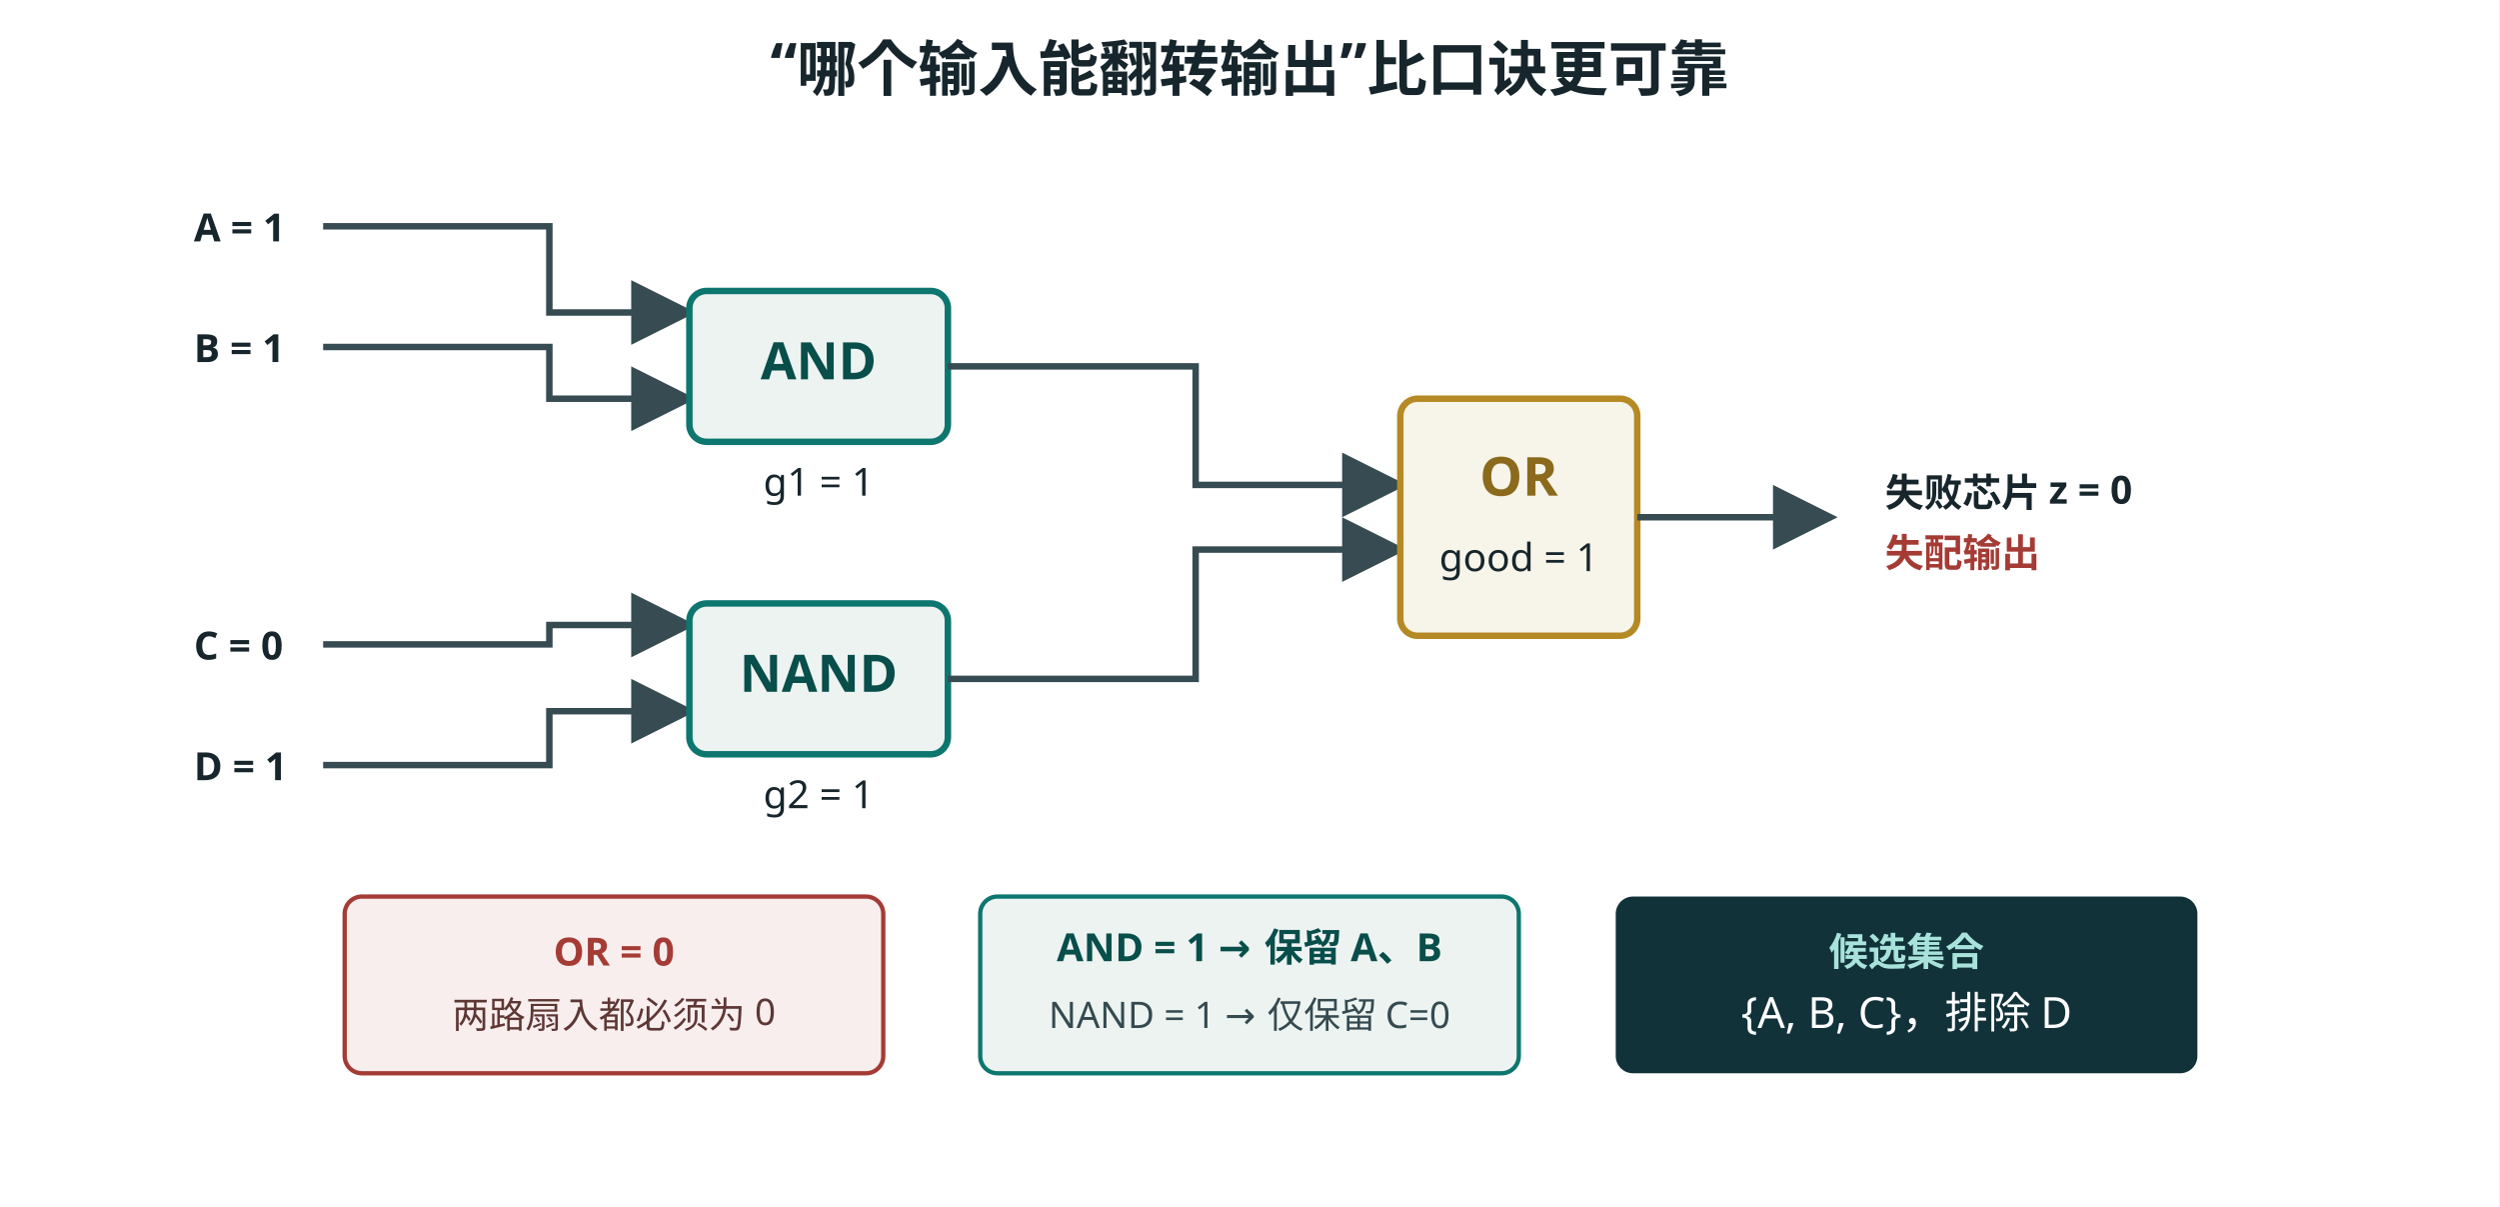
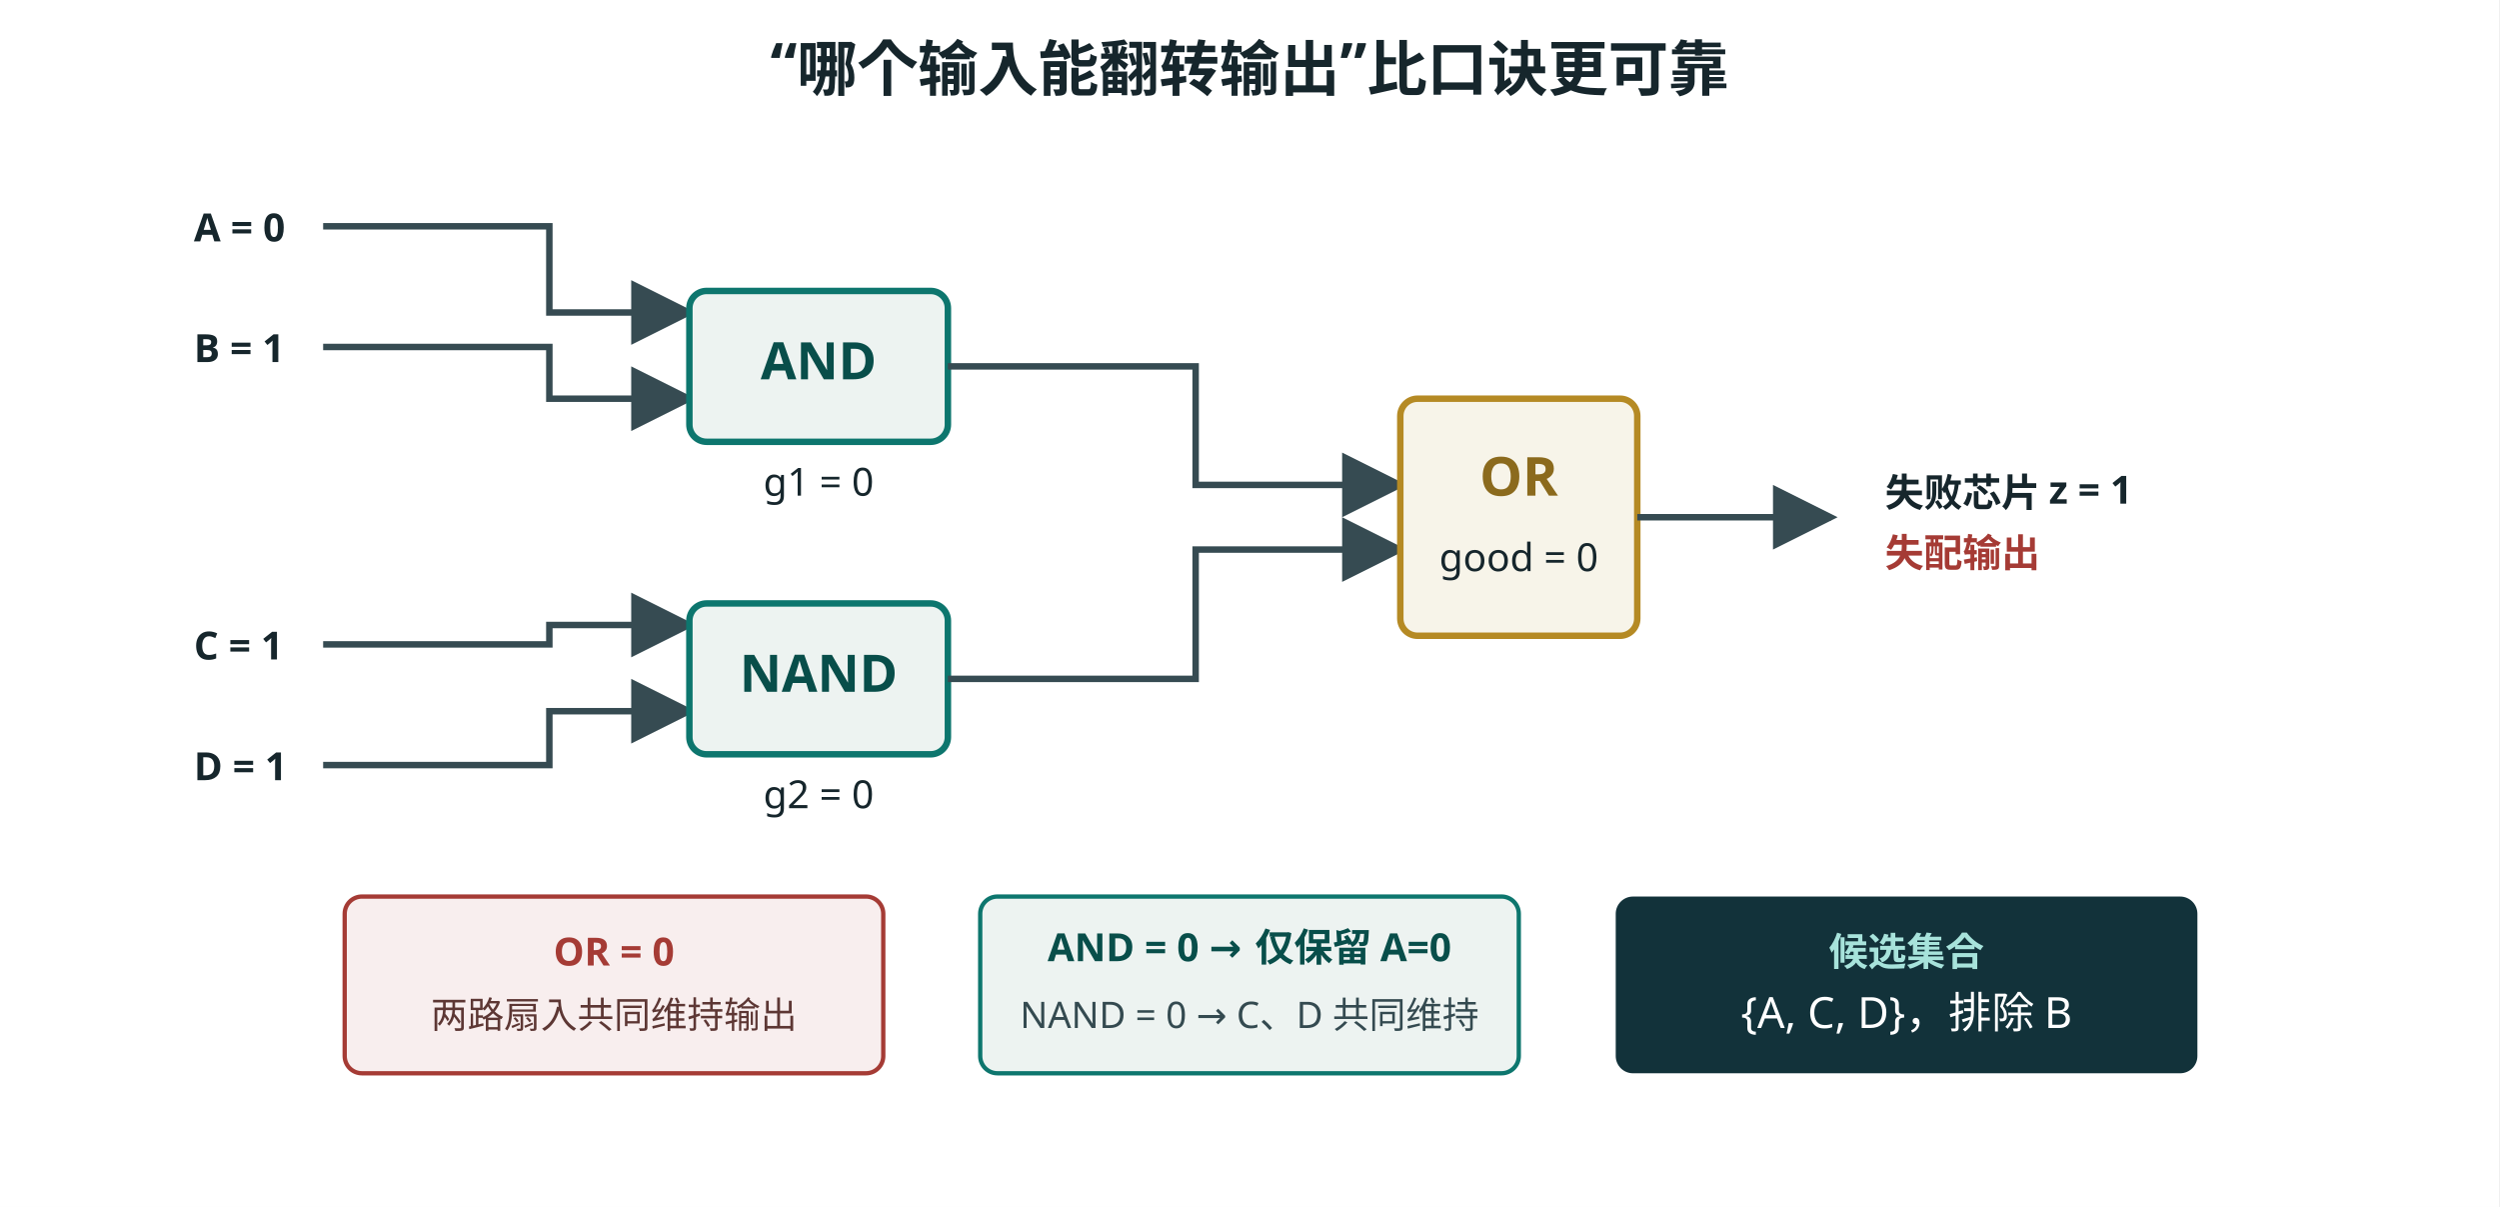
<svg xmlns="http://www.w3.org/2000/svg" viewBox="0 0 1160 560" role="img" aria-labelledby="title desc">
  <rect width="1160" height="560" fill="#ffffff" />
  <text x="580" y="40" text-anchor="middle" font-family="Microsoft YaHei, sans-serif" font-size="28" font-weight="700" fill="#16262c">“哪个输入能翻转输出”比口诀更可靠</text>
  <defs>
    <marker id="wire" markerWidth="10" markerHeight="10" refX="9" refY="5" orient="auto">
      <path d="M0,0 L10,5 L0,10 z" fill="#364b52" />
    </marker>
    <marker id="back" markerWidth="10" markerHeight="10" refX="9" refY="5" orient="auto">
      <path d="M0,0 L10,5 L0,10 z" fill="#d5632e" />
    </marker>
  </defs>
  <g font-family="Microsoft YaHei, sans-serif" font-size="18" fill="#16262c">
-     <text x="90" y="112" font-weight="700">A = 1</text>
+     <text x="90" y="112" font-weight="700">A = 0</text>
    <text x="90" y="168" font-weight="700">B = 1</text>
-     <text x="90" y="306" font-weight="700">C = 0</text>
+     <text x="90" y="306" font-weight="700">C = 1</text>
    <text x="90" y="362" font-weight="700">D = 1</text>
    <path d="M150 105 H255 V145 H320" stroke="#364b52" stroke-width="3" fill="none" marker-end="url(#wire)" />
    <path d="M150 161 H255 V185 H320" stroke="#364b52" stroke-width="3" fill="none" marker-end="url(#wire)" />
    <path d="M150 299 H255 V290 H320" stroke="#364b52" stroke-width="3" fill="none" marker-end="url(#wire)" />
    <path d="M150 355 H255 V330 H320" stroke="#364b52" stroke-width="3" fill="none" marker-end="url(#wire)" />
    <rect x="320" y="135" width="120" height="70" rx="8" fill="#edf3f1" stroke="#0d766e" stroke-width="3" />
    <text x="380" y="176" text-anchor="middle" font-size="24" font-weight="700" fill="#084e4a">AND</text>
-     <text x="380" y="230" text-anchor="middle">g1 = 1</text>
+     <text x="380" y="230" text-anchor="middle">g1 = 0</text>
    <rect x="320" y="280" width="120" height="70" rx="8" fill="#edf3f1" stroke="#0d766e" stroke-width="3" />
    <text x="380" y="321" text-anchor="middle" font-size="24" font-weight="700" fill="#084e4a">NAND</text>
-     <text x="380" y="375" text-anchor="middle">g2 = 1</text>
+     <text x="380" y="375" text-anchor="middle">g2 = 0</text>
    <path d="M440 170 H555 V225 H650" stroke="#364b52" stroke-width="3" fill="none" marker-end="url(#wire)" />
    <path d="M440 315 H555 V255 H650" stroke="#364b52" stroke-width="3" fill="none" marker-end="url(#wire)" />
    <rect x="650" y="185" width="110" height="110" rx="8" fill="#f7f4e9" stroke="#b58a24" stroke-width="3" />
    <text x="705" y="230" text-anchor="middle" font-size="25" font-weight="700" fill="#8b6a1d">OR</text>
-     <text x="705" y="265" text-anchor="middle" font-size="18">good = 1</text>
+     <text x="705" y="265" text-anchor="middle" font-size="18">good = 0</text>
    <path d="M760 240 H850" stroke="#364b52" stroke-width="3" fill="none" marker-end="url(#wire)" />
-     <text x="875" y="235" font-weight="700">失败芯片 z = 0</text>
+     <text x="875" y="235" font-weight="700">失败芯片 z = 1</text>
    <text x="875" y="263" fill="#a53b35" font-weight="700">失配输出</text>
    <rect x="160" y="416" width="250" height="82" rx="8" fill="#f8eeee" stroke="#a53b35" stroke-width="2" />
    <text x="285" y="448" text-anchor="middle" font-weight="700" fill="#a53b35">OR = 0</text>
-     <text x="285" y="477" text-anchor="middle" font-size="17" fill="#5d3734">两路扇入都必须为 0</text>
+     <text x="285" y="477" text-anchor="middle" font-size="17" fill="#5d3734">两路扇入共同维持输出</text>
    <rect x="455" y="416" width="250" height="82" rx="8" fill="#edf3f1" stroke="#0d766e" stroke-width="2" />
-     <text x="580" y="446" text-anchor="middle" font-weight="700" fill="#084e4a">AND = 1 → 保留 A、B</text>
-     <text x="580" y="477" text-anchor="middle" font-size="17" fill="#344a50">NAND = 1 → 仅保留 C=0</text>
+     <text x="580" y="446" text-anchor="middle" font-weight="700" fill="#084e4a">AND = 0 → 仅保留 A=0</text>
+     <text x="580" y="477" text-anchor="middle" font-size="17" fill="#344a50">NAND = 0 → C、D 共同维持</text>
    <rect x="750" y="416" width="270" height="82" rx="8" fill="#12323a" />
    <text x="885" y="448" text-anchor="middle" font-weight="700" fill="#a7e3db">候选集合</text>
-     <text x="885" y="477" text-anchor="middle" font-size="20" fill="#ffffff">{A, B, C}，排除 D</text>
+     <text x="885" y="477" text-anchor="middle" font-size="20" fill="#ffffff">{A, C, D}，排除 B</text>
  </g>
</svg>
